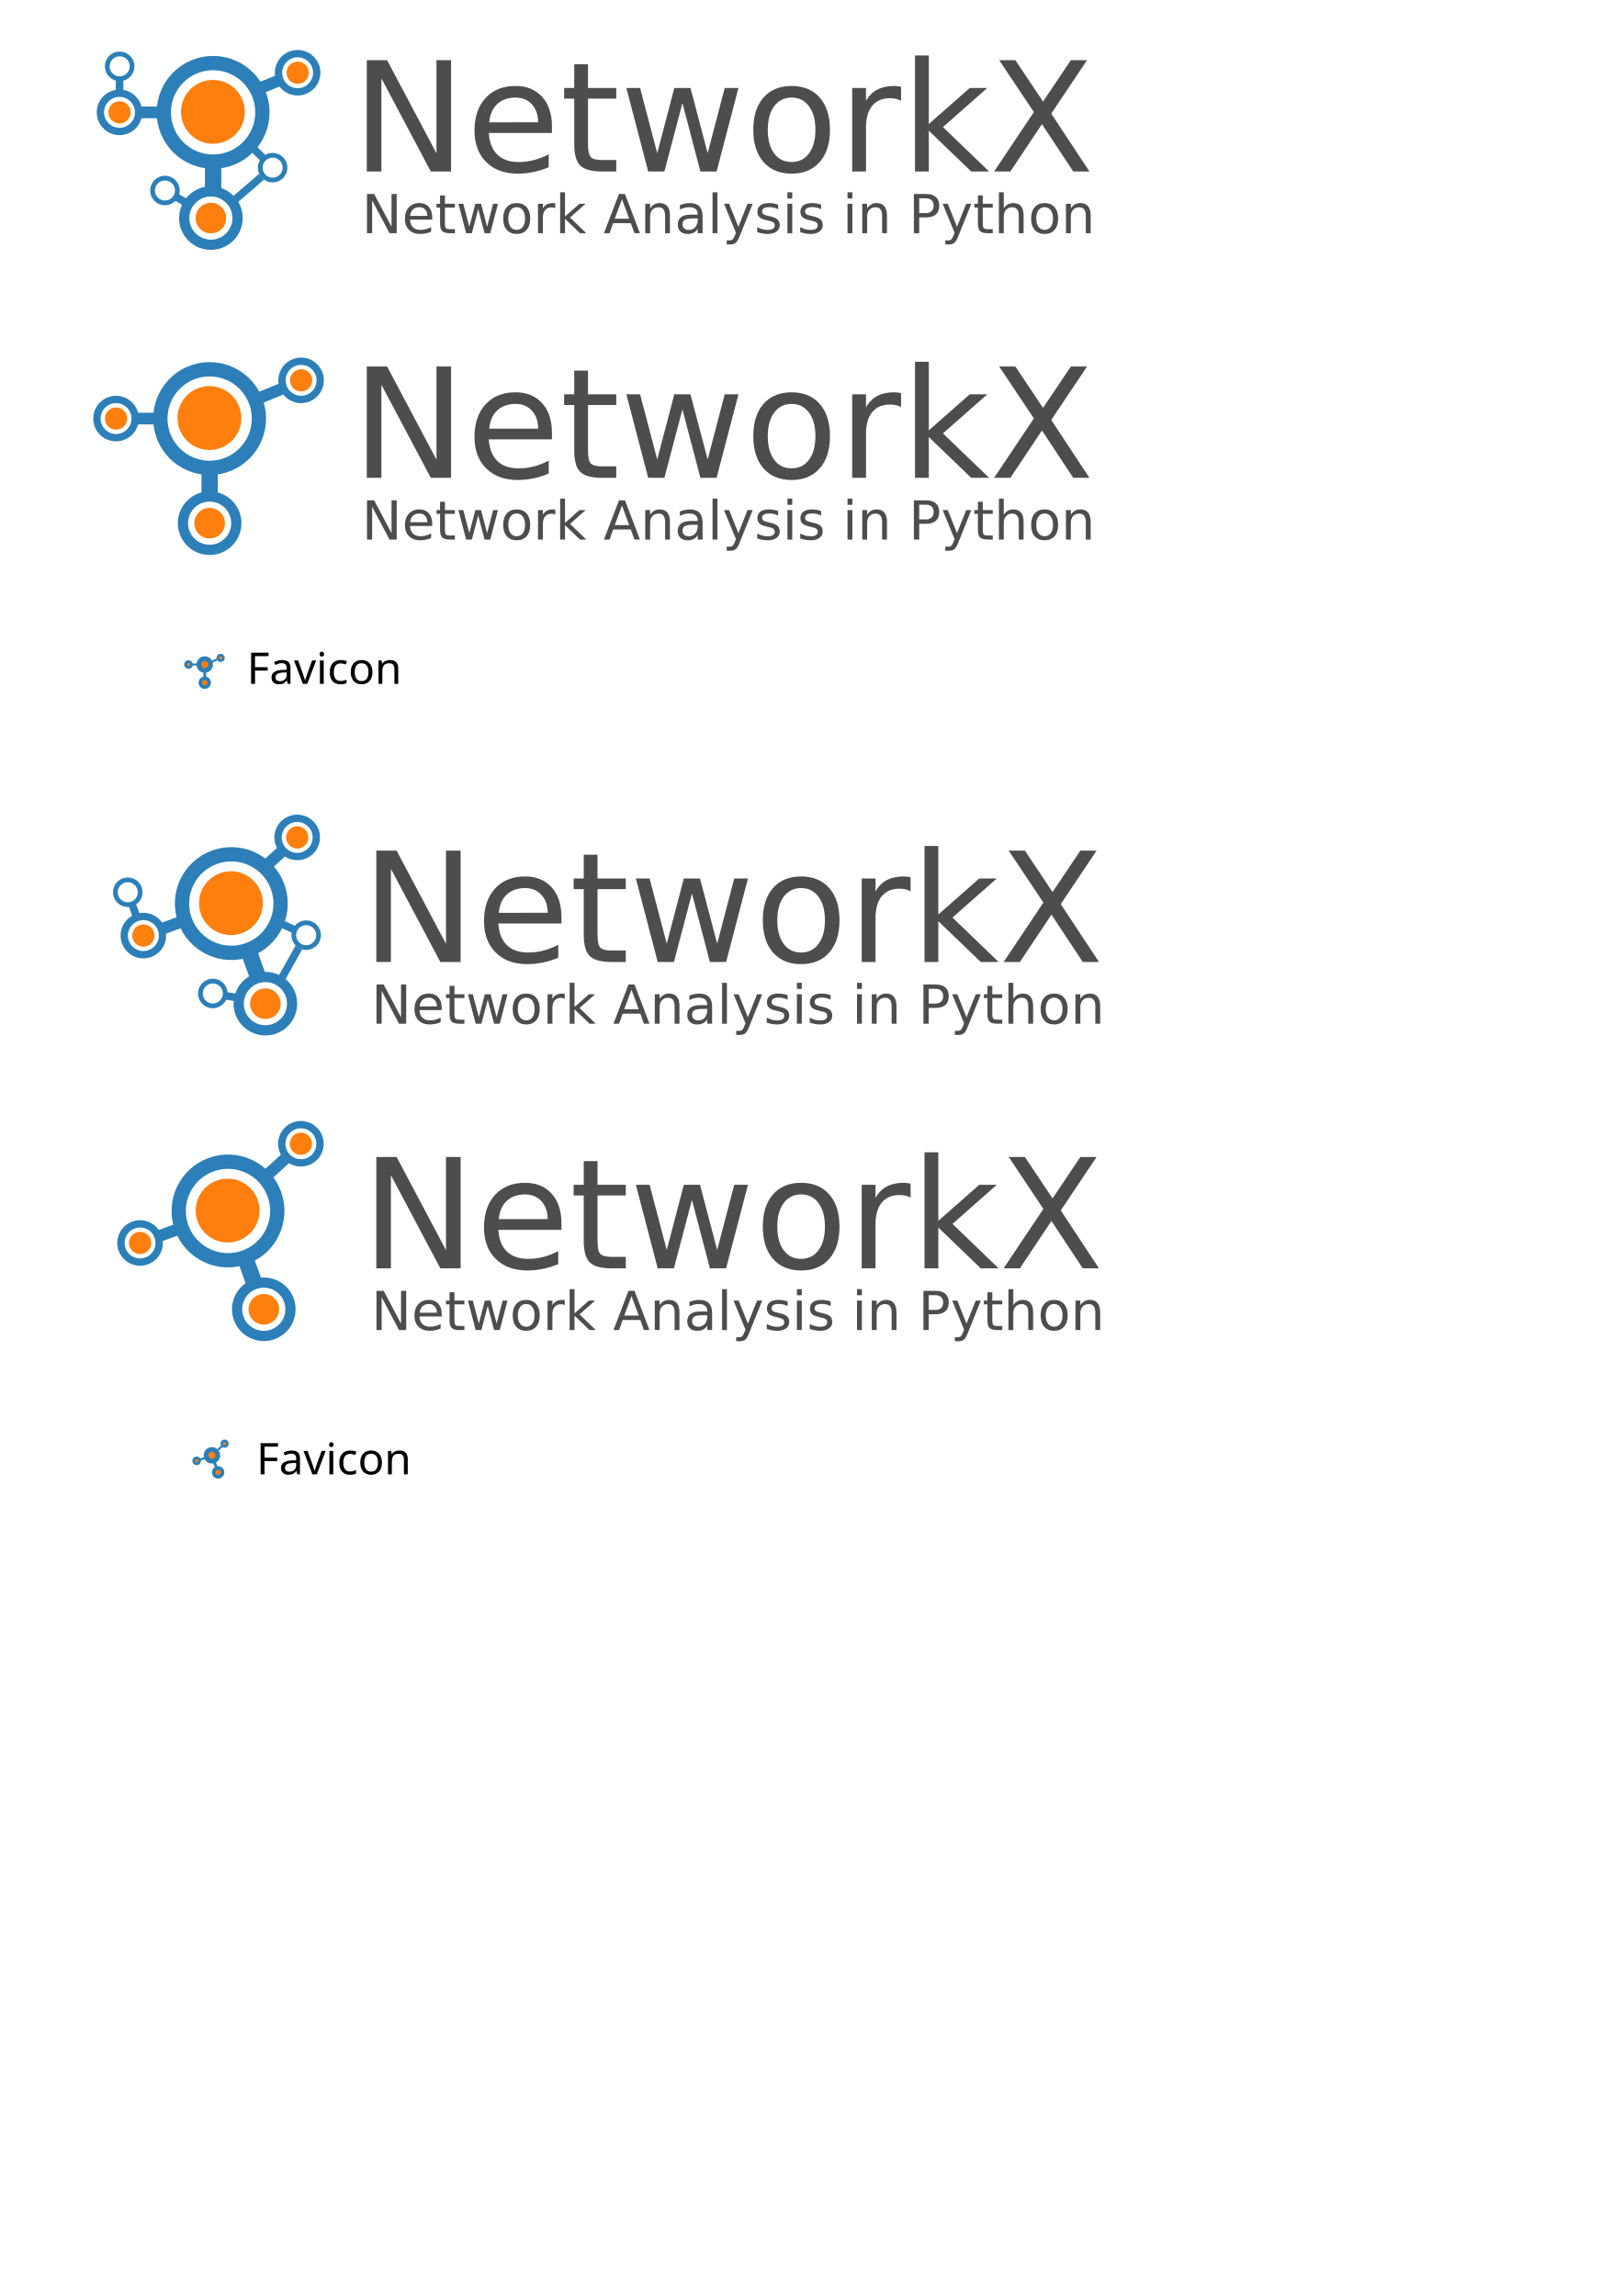
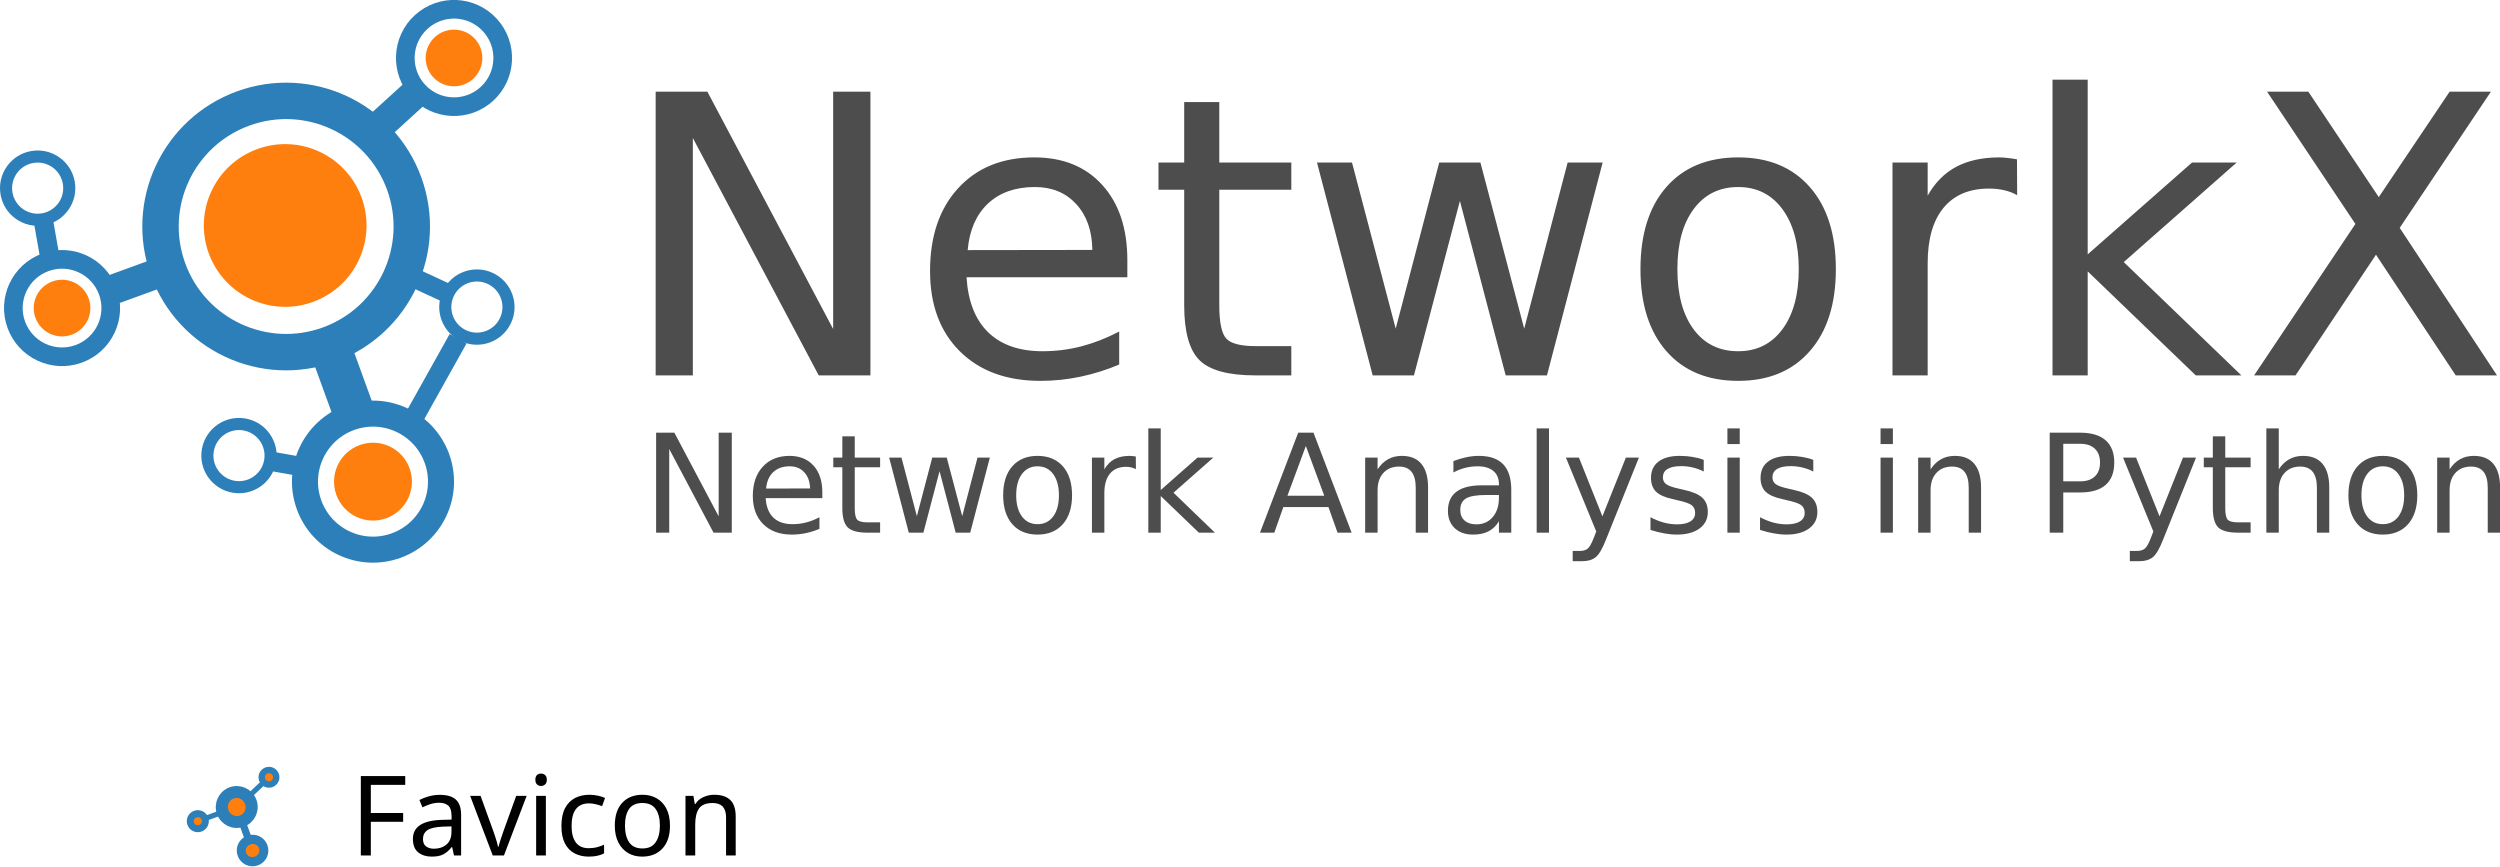
- <svg xmlns="http://www.w3.org/2000/svg" width="744.094" height="1052.362" id="svg2" version="1.1">
+ <svg xmlns="http://www.w3.org/2000/svg" width="449.616" height="155.802" id="svg2" version="1.1">
  <defs id="defs4" />
-   <g id="layer1">
-     <g id="g996" transform="translate(-2,-4.544321)">
-       <text id="text3150" y="83.149" x="163.222" style="font-style:normal;font-variant:normal;font-weight:normal;font-stretch:normal;line-height:0%;font-family:Verdana;-inkscape-font-specification:Verdana;letter-spacing:0px;word-spacing:0px;fill:#4d4d4d;fill-opacity:1;stroke:none" xml:space="preserve">
-         <tspan style="font-style:normal;font-variant:normal;font-weight:normal;font-stretch:normal;font-size:70px;line-height:1.25;font-family:'DejaVu Sans';-inkscape-font-specification:'DejaVu Sans'" y="83.149" x="163.222" id="tspan3152">NetworkX</tspan>
-       </text>
-       <text id="text3154" y="111.434" x="167.759" style="font-style:normal;font-variant:normal;font-weight:normal;font-stretch:normal;line-height:0%;font-family:Verdana;-inkscape-font-specification:Verdana;letter-spacing:0px;word-spacing:0px;fill:#4d4d4d;fill-opacity:1;stroke:none" xml:space="preserve">
-         <tspan style="font-style:normal;font-variant:normal;font-weight:normal;font-stretch:normal;font-size:24.667px;line-height:1;font-family:'DejaVu Sans';-inkscape-font-specification:'DejaVu Sans'" y="111.434" x="167.759" id="tspan3156">Network Analysis in Python</tspan>
-       </text>
-     </g>
-     <circle style="opacity:1;fill:#ff7f0e;fill-opacity:1;stroke:none;stroke-width:4.045;stroke-linecap:round;stroke-linejoin:miter;stroke-miterlimit:0;stroke-dasharray:none;stroke-dashoffset:0;stroke-opacity:1" id="circle1117" cx="95.968" cy="191.617" r="14.63" />
-     <circle style="opacity:1;fill:none;fill-opacity:1;stroke:#2c7fb8;stroke-width:6.549;stroke-linecap:round;stroke-linejoin:miter;stroke-miterlimit:0;stroke-dasharray:none;stroke-dashoffset:0;stroke-opacity:1" id="circle1119" cx="96.067" cy="191.849" r="22.591" />
-     <circle style="opacity:1;fill:none;fill-opacity:1;stroke:#2c7fb8;stroke-width:4.682;stroke-linecap:round;stroke-linejoin:miter;stroke-miterlimit:0;stroke-dasharray:none;stroke-dashoffset:0;stroke-opacity:1" id="circle1121" cx="96.067" cy="239.799" r="12.23" />
-     <circle style="opacity:1;fill:none;fill-opacity:1;stroke:#2c7fb8;stroke-width:3.354;stroke-linecap:round;stroke-linejoin:miter;stroke-miterlimit:0;stroke-dasharray:none;stroke-dashoffset:0;stroke-opacity:1" id="circle1123" cx="53.179" cy="191.849" r="8.759" />
-     <path style="fill:none;fill-opacity:1;fill-rule:evenodd;stroke:#2c7fb8;stroke-width:5.366;stroke-linecap:butt;stroke-linejoin:miter;stroke-miterlimit:4;stroke-dasharray:none;stroke-opacity:1" d="m 61.597,191.849 h 9.99" id="path1125" />
-     <path style="fill:none;fill-opacity:1;fill-rule:evenodd;stroke:#2c7fb8;stroke-width:7.492;stroke-linecap:butt;stroke-linejoin:miter;stroke-miterlimit:4;stroke-dasharray:none;stroke-opacity:1" d="m 96.067,214.412 v 13.948" id="path1129" />
-     <path id="path1133" d="m 128.924,178.289 -9.241,3.796" style="fill:none;fill-opacity:1;fill-rule:evenodd;stroke:#2c7fb8;stroke-width:5.366;stroke-linecap:butt;stroke-linejoin:miter;stroke-miterlimit:4;stroke-dasharray:none;stroke-opacity:1" />
-     <circle r="5.096" cy="191.849" cx="53.179" id="circle1155" style="opacity:1;fill:#ff7f0e;fill-opacity:1;stroke:none;stroke-width:1.409;stroke-linecap:round;stroke-linejoin:miter;stroke-miterlimit:0;stroke-dasharray:none;stroke-dashoffset:0;stroke-opacity:1" />
-     <circle r="8.759" cy="213.683" cx="-61.387" id="circle1131" style="opacity:1;fill:none;fill-opacity:1;stroke:#2c7fb8;stroke-width:3.354;stroke-linecap:round;stroke-linejoin:miter;stroke-miterlimit:0;stroke-dasharray:none;stroke-dashoffset:0;stroke-opacity:1" transform="matrix(-0.924988,0.3799964,0.3799964,0.924988,0,0)" />
-     <circle style="opacity:1;fill:#ff7f0e;fill-opacity:1;stroke:none;stroke-width:1.409;stroke-linecap:round;stroke-linejoin:miter;stroke-miterlimit:0;stroke-dasharray:none;stroke-dashoffset:0;stroke-opacity:1" id="circle1159" cx="137.981" cy="174.327" r="5.096" />
-     <circle r="7.003" cy="239.799" cx="96.067" id="circle1163" style="opacity:1;fill:#ff7f0e;fill-opacity:1;stroke:none;stroke-width:1.936;stroke-linecap:round;stroke-linejoin:miter;stroke-miterlimit:0;stroke-dasharray:none;stroke-dashoffset:0;stroke-opacity:1" />
-     <g id="g4938" transform="translate(0,2.865321)">
-       <circle style="opacity:1;fill:#ff7f0e;fill-opacity:1;stroke:none;stroke-width:4.045;stroke-linecap:round;stroke-linejoin:miter;stroke-miterlimit:0;stroke-dasharray:none;stroke-dashoffset:0;stroke-opacity:1" id="path4144-3-5" cx="97.557" cy="48.404" r="14.63" />
-       <circle style="opacity:1;fill:none;fill-opacity:1;stroke:#2c7fb8;stroke-width:6.549;stroke-linecap:round;stroke-linejoin:miter;stroke-miterlimit:0;stroke-dasharray:none;stroke-dashoffset:0;stroke-opacity:1" id="path4144" cx="97.656" cy="48.636" r="22.591" />
-       <circle style="opacity:1;fill:none;fill-opacity:1;stroke:#2c7fb8;stroke-width:4.682;stroke-linecap:round;stroke-linejoin:miter;stroke-miterlimit:0;stroke-dasharray:none;stroke-dashoffset:0;stroke-opacity:1" id="path4144-3-7" cx="96.639" cy="97.095" r="12.23" />
-       <circle style="opacity:1;fill:none;fill-opacity:1;stroke:#2c7fb8;stroke-width:3.354;stroke-linecap:round;stroke-linejoin:miter;stroke-miterlimit:0;stroke-dasharray:none;stroke-dashoffset:0;stroke-opacity:1" id="path4144-3-6" cx="54.768" cy="48.636" r="8.759" />
-       <path style="fill:none;fill-opacity:1;fill-rule:evenodd;stroke:#2c7fb8;stroke-width:5.366;stroke-linecap:butt;stroke-linejoin:miter;stroke-miterlimit:4;stroke-dasharray:none;stroke-opacity:1" d="m 63.186,48.636 h 9.99" id="path4218" />
-       <path style="fill:none;fill-opacity:1;fill-rule:evenodd;stroke:#2c7fb8;stroke-width:7.492;stroke-linecap:butt;stroke-linejoin:miter;stroke-miterlimit:4;stroke-dasharray:none;stroke-opacity:1" d="M 97.656,71.199 V 85.147" id="path4218-6" />
-       <circle transform="matrix(-0.924988,0.3799964,0.3799964,0.924988,0,0)" r="8.759" cy="80.021" cx="-114.58" id="circle1079" style="opacity:1;fill:none;fill-opacity:1;stroke:#2c7fb8;stroke-width:3.354;stroke-linecap:round;stroke-linejoin:miter;stroke-miterlimit:0;stroke-dasharray:none;stroke-dashoffset:0;stroke-opacity:1" />
-       <path id="path1081" d="m 128.606,33.677 -9.241,3.796" style="fill:none;fill-opacity:1;fill-rule:evenodd;stroke:#2c7fb8;stroke-width:5.366;stroke-linecap:butt;stroke-linejoin:miter;stroke-miterlimit:4;stroke-dasharray:none;stroke-opacity:1" />
-       <g transform="matrix(0.5727531,0.3315131,0.3315131,-0.5727531,26.34418,102.4602)" id="g1103">
-         <circle r="8.59" cy="60.835" cx="50.778" id="circle1099" style="opacity:1;fill:none;fill-opacity:1;stroke:#2c7fb8;stroke-width:3.289;stroke-linecap:round;stroke-linejoin:miter;stroke-miterlimit:0;stroke-dasharray:none;stroke-dashoffset:0;stroke-opacity:1" />
-         <path id="path1101" d="m 59.033,60.835 h 9.797" style="fill:none;fill-opacity:1;fill-rule:evenodd;stroke:#2c7fb8;stroke-width:5.262;stroke-linecap:butt;stroke-linejoin:miter;stroke-miterlimit:4;stroke-dasharray:none;stroke-opacity:1" />
-       </g>
-       <g id="g1109" transform="matrix(-0.00228724,0.6617717,0.6617717,0.00228724,14.69613,-6.208987)">
-         <circle style="opacity:1;fill:none;fill-opacity:1;stroke:#2c7fb8;stroke-width:3.289;stroke-linecap:round;stroke-linejoin:miter;stroke-miterlimit:0;stroke-dasharray:none;stroke-dashoffset:0;stroke-opacity:1" id="circle1105" cx="50.778" cy="60.835" r="8.59" />
-         <path style="fill:none;fill-opacity:1;fill-rule:evenodd;stroke:#2c7fb8;stroke-width:5.262;stroke-linecap:butt;stroke-linejoin:miter;stroke-miterlimit:4;stroke-dasharray:none;stroke-opacity:1" d="m 59.033,60.835 h 9.797" id="path1107" />
-       </g>
-       <circle transform="matrix(-0.708668,-0.7055421,-0.7055421,0.708668,0,0)" style="opacity:1;fill:none;fill-opacity:1;stroke:#2c7fb8;stroke-width:2.176;stroke-linecap:round;stroke-linejoin:miter;stroke-miterlimit:0;stroke-dasharray:none;stroke-dashoffset:0;stroke-opacity:1" id="circle1111" cx="-140.738" cy="-35.718" r="5.685" />
-       <path style="fill:none;fill-opacity:1;fill-rule:evenodd;stroke:#2c7fb8;stroke-width:3.482;stroke-linecap:butt;stroke-linejoin:miter;stroke-miterlimit:4;stroke-dasharray:none;stroke-opacity:1" d="m 121.066,70.131 -4.594,-4.574" id="path1113" />
-       <circle r="7.003" cy="97.095" cx="96.639" id="circle1165" style="opacity:1;fill:#ff7f0e;fill-opacity:1;stroke:none;stroke-width:1.936;stroke-linecap:round;stroke-linejoin:miter;stroke-miterlimit:0;stroke-dasharray:none;stroke-dashoffset:0;stroke-opacity:1" />
-       <circle r="5.096" cy="48.636" cx="54.768" id="circle1167" style="opacity:1;fill:#ff7f0e;fill-opacity:1;stroke:none;stroke-width:1.409;stroke-linecap:round;stroke-linejoin:miter;stroke-miterlimit:0;stroke-dasharray:none;stroke-dashoffset:0;stroke-opacity:1" />
-       <circle style="opacity:1;fill:#ff7f0e;fill-opacity:1;stroke:none;stroke-width:1.409;stroke-linecap:round;stroke-linejoin:miter;stroke-miterlimit:0;stroke-dasharray:none;stroke-dashoffset:0;stroke-opacity:1" id="circle1169" cx="136.392" cy="30.479" r="5.096" />
-       <path id="path1195" d="M 119.807,78.183 107.191,89.074" style="fill:none;fill-opacity:1;fill-rule:evenodd;stroke:#2c7fb8;stroke-width:3.482;stroke-linecap:butt;stroke-linejoin:miter;stroke-miterlimit:4;stroke-dasharray:none;stroke-opacity:1" />
-     </g>
-     <g transform="translate(-2,135.8669)" id="g4948">
-       <text xml:space="preserve" style="font-style:normal;font-variant:normal;font-weight:normal;font-stretch:normal;line-height:0%;font-family:Verdana;-inkscape-font-specification:Verdana;letter-spacing:0px;word-spacing:0px;fill:#4d4d4d;fill-opacity:1;stroke:none" x="163.222" y="83.149" id="text4942">
-         <tspan id="tspan4940" x="163.222" y="83.149" style="font-style:normal;font-variant:normal;font-weight:normal;font-stretch:normal;font-size:70px;line-height:1.25;font-family:'DejaVu Sans';-inkscape-font-specification:'DejaVu Sans'">NetworkX</tspan>
-       </text>
-       <text xml:space="preserve" style="font-style:normal;font-variant:normal;font-weight:normal;font-stretch:normal;line-height:0%;font-family:Verdana;-inkscape-font-specification:Verdana;letter-spacing:0px;word-spacing:0px;fill:#4d4d4d;fill-opacity:1;stroke:none" x="167.759" y="111.434" id="text4946">
-         <tspan id="tspan4944" x="167.759" y="111.434" style="font-style:normal;font-variant:normal;font-weight:normal;font-stretch:normal;font-size:24.667px;line-height:1;font-family:'DejaVu Sans';-inkscape-font-specification:'DejaVu Sans'">Network Analysis in Python</tspan>
-       </text>
-     </g>
-     <ellipse cy="455.392" cx="101.292" id="circle5038" style="opacity:1;fill:#2c7fb8;fill-opacity:1;stroke:#2c7fb8;stroke-width:3.643;stroke-linecap:round;stroke-linejoin:miter;stroke-miterlimit:0;stroke-dasharray:none;stroke-dashoffset:0;stroke-opacity:1" r="6.964" />
-     <g id="g5194" transform="matrix(0.4430985,0,0,0.4430985,-2.204615,88.89869)">
-       <circle r="6.359" cy="486.759" cx="216.736" id="circle5127" style="opacity:1;fill:#2c7fb8;fill-opacity:1;stroke:#2c7fb8;stroke-width:4.302;stroke-linecap:round;stroke-linejoin:miter;stroke-miterlimit:0;stroke-dasharray:none;stroke-dashoffset:0;stroke-opacity:1" />
-       <ellipse ry="3.705" rx="3.579" style="opacity:1;fill:#ff7f0e;fill-opacity:1;stroke:none;stroke-width:1.007;stroke-linecap:round;stroke-linejoin:miter;stroke-miterlimit:0;stroke-dasharray:none;stroke-dashoffset:0;stroke-opacity:1" id="circle5036" cx="216.736" cy="486.759" />
-       <circle style="opacity:1;fill:#2c7fb8;fill-opacity:1;stroke:#2c7fb8;stroke-width:3.242;stroke-linecap:round;stroke-linejoin:miter;stroke-miterlimit:0;stroke-dasharray:none;stroke-dashoffset:0;stroke-opacity:1" id="circle5040" cx="216.736" cy="505.55" r="4.793" />
-       <ellipse ry="2.647" rx="2.781" cy="505.55" cx="216.736" id="circle5056" style="opacity:1;fill:#ff7f0e;fill-opacity:1;stroke:none;stroke-width:0.75;stroke-linecap:round;stroke-linejoin:miter;stroke-miterlimit:0;stroke-dasharray:none;stroke-dashoffset:0;stroke-opacity:1" />
-       <circle style="opacity:1;fill:#2c7fb8;fill-opacity:1;stroke:#2c7fb8;stroke-width:2.084;stroke-linecap:round;stroke-linejoin:miter;stroke-miterlimit:0;stroke-dasharray:none;stroke-dashoffset:0;stroke-opacity:1" id="circle5042" cx="199.929" cy="486.759" r="3.433" />
-       <path style="fill:none;fill-opacity:1;fill-rule:evenodd;stroke:#2c7fb8;stroke-width:2.103;stroke-linecap:butt;stroke-linejoin:miter;stroke-miterlimit:4;stroke-dasharray:none;stroke-opacity:1" d="m 203.228,486.759 h 5.669" id="path5044" />
-       <path style="fill:none;fill-opacity:1;fill-rule:evenodd;stroke:#2c7fb8;stroke-width:2.936;stroke-linecap:butt;stroke-linejoin:miter;stroke-miterlimit:4;stroke-dasharray:none;stroke-opacity:1" d="m 216.736,493.963 v 7.103" id="path5046" />
-       <circle r="3.433" cy="532.496" cx="-33.314" id="circle5052" style="opacity:1;fill:#2c7fb8;fill-opacity:1;stroke:#2c7fb8;stroke-width:1.621;stroke-linecap:round;stroke-linejoin:miter;stroke-miterlimit:0;stroke-dasharray:none;stroke-dashoffset:0;stroke-opacity:1" transform="matrix(-0.924988,0.3799964,0.3799964,0.924988,0,0)" />
-       <path id="path5048" d="m 229.612,481.445 -5.376,2.306" style="fill:none;fill-opacity:1;fill-rule:evenodd;stroke:#2c7fb8;stroke-width:2.103;stroke-linecap:butt;stroke-linejoin:miter;stroke-miterlimit:4;stroke-dasharray:none;stroke-opacity:1" />
-       <circle r="1.653" cy="479.893" cx="233.161" id="circle5123" style="opacity:1;fill:#ff7f0e;fill-opacity:1;stroke:none;stroke-width:0.457;stroke-linecap:round;stroke-linejoin:miter;stroke-miterlimit:0;stroke-dasharray:none;stroke-dashoffset:0;stroke-opacity:1" />
-       <circle style="opacity:1;fill:#ff7f0e;fill-opacity:1;stroke:none;stroke-width:0.457;stroke-linecap:round;stroke-linejoin:miter;stroke-miterlimit:0;stroke-dasharray:none;stroke-dashoffset:0;stroke-opacity:1" id="circle5181" cx="199.929" cy="486.759" r="1.653" />
-     </g>
-     <text xml:space="preserve" style="font-style:normal;font-weight:normal;font-size:40px;line-height:1.25;font-family:sans-serif;letter-spacing:0px;word-spacing:0px;fill:#000000;fill-opacity:1;stroke:none" x="113.137" y="313.443" id="text5198">
-       <tspan id="tspan5196" x="113.137" y="313.443" style="font-size:20px">Favicon</tspan>
-     </text>
-     <g id="g996-1" transform="translate(2.361101,357.7738)">
+   <g id="layer1" transform="translate(-13.12409,-16.82687)">
+     <circle cy="455.392" cx="101.292" id="circle5038" style="opacity:1;fill:#2c7fb8;fill-opacity:1;stroke:#2c7fb8;stroke-width:3.643;stroke-linecap:round;stroke-linejoin:miter;stroke-miterlimit:0;stroke-dasharray:none;stroke-dashoffset:0;stroke-opacity:1" r="0" />
+     <g id="g996-1" transform="translate(-39.05515,1.189982)">
      <text id="text3150-8" y="83.149" x="163.222" style="font-style:normal;font-variant:normal;font-weight:normal;font-stretch:normal;line-height:0%;font-family:Verdana;-inkscape-font-specification:Verdana;letter-spacing:0px;word-spacing:0px;fill:#4d4d4d;fill-opacity:1;stroke:none" xml:space="preserve">
        <tspan style="font-style:normal;font-variant:normal;font-weight:normal;font-stretch:normal;font-size:70px;line-height:1.25;font-family:'DejaVu Sans';-inkscape-font-specification:'DejaVu Sans'" y="83.149" x="163.222" id="tspan3152-3">NetworkX</tspan>
      </text>
      <text id="text3154-4" y="111.434" x="167.759" style="font-style:normal;font-variant:normal;font-weight:normal;font-stretch:normal;line-height:0%;font-family:Verdana;-inkscape-font-specification:Verdana;letter-spacing:0px;word-spacing:0px;fill:#4d4d4d;fill-opacity:1;stroke:none" xml:space="preserve">
        <tspan style="font-style:normal;font-variant:normal;font-weight:normal;font-stretch:normal;font-size:24.667px;line-height:1;font-family:'DejaVu Sans';-inkscape-font-specification:'DejaVu Sans'" y="111.434" x="167.759" id="tspan3156-2">Network Analysis in Python</tspan>
      </text>
    </g>
-     <g id="g1084" transform="rotate(-20,104.94,543.0938)">
-       <circle r="14.63" cy="553.935" cx="100.329" id="circle1117-2" style="opacity:1;fill:#ff7f0e;fill-opacity:1;stroke:none;stroke-width:4.045;stroke-linecap:round;stroke-linejoin:miter;stroke-miterlimit:0;stroke-dasharray:none;stroke-dashoffset:0;stroke-opacity:1" />
-       <circle r="22.591" cy="554.167" cx="100.428" id="circle1119-4" style="opacity:1;fill:none;fill-opacity:1;stroke:#2c7fb8;stroke-width:6.549;stroke-linecap:round;stroke-linejoin:miter;stroke-miterlimit:0;stroke-dasharray:none;stroke-dashoffset:0;stroke-opacity:1" />
-       <circle r="12.23" cy="602.117" cx="100.428" id="circle1121-5" style="opacity:1;fill:none;fill-opacity:1;stroke:#2c7fb8;stroke-width:4.682;stroke-linecap:round;stroke-linejoin:miter;stroke-miterlimit:0;stroke-dasharray:none;stroke-dashoffset:0;stroke-opacity:1" />
-       <circle r="8.759" cy="554.167" cx="57.54" id="circle1123-1" style="opacity:1;fill:none;fill-opacity:1;stroke:#2c7fb8;stroke-width:3.354;stroke-linecap:round;stroke-linejoin:miter;stroke-miterlimit:0;stroke-dasharray:none;stroke-dashoffset:0;stroke-opacity:1" />
-       <path id="path1125-7" d="m 65.958,554.168 h 9.99" style="fill:none;fill-opacity:1;fill-rule:evenodd;stroke:#2c7fb8;stroke-width:5.366;stroke-linecap:butt;stroke-linejoin:miter;stroke-miterlimit:4;stroke-dasharray:none;stroke-opacity:1" />
-       <path id="path1129-5" d="m 100.428,576.73 v 13.948" style="fill:none;fill-opacity:1;fill-rule:evenodd;stroke:#2c7fb8;stroke-width:7.492;stroke-linecap:butt;stroke-linejoin:miter;stroke-miterlimit:4;stroke-dasharray:none;stroke-opacity:1" />
-       <path style="fill:none;fill-opacity:1;fill-rule:evenodd;stroke:#2c7fb8;stroke-width:5.366;stroke-linecap:butt;stroke-linejoin:miter;stroke-miterlimit:4;stroke-dasharray:none;stroke-opacity:1" d="m 133.285,540.607 -9.241,3.796" id="path1133-7" />
-       <circle style="opacity:1;fill:#ff7f0e;fill-opacity:1;stroke:none;stroke-width:1.409;stroke-linecap:round;stroke-linejoin:miter;stroke-miterlimit:0;stroke-dasharray:none;stroke-dashoffset:0;stroke-opacity:1" id="circle1155-1" cx="57.54" cy="554.167" r="5.096" />
-       <circle transform="matrix(-0.924988,0.3799964,0.3799964,0.924988,0,0)" style="opacity:1;fill:none;fill-opacity:1;stroke:#2c7fb8;stroke-width:3.354;stroke-linecap:round;stroke-linejoin:miter;stroke-miterlimit:0;stroke-dasharray:none;stroke-dashoffset:0;stroke-opacity:1" id="circle1131-6" cx="72.258" cy="550.48" r="8.759" />
-       <circle r="5.096" cy="536.645" cx="142.343" id="circle1159-9" style="opacity:1;fill:#ff7f0e;fill-opacity:1;stroke:none;stroke-width:1.409;stroke-linecap:round;stroke-linejoin:miter;stroke-miterlimit:0;stroke-dasharray:none;stroke-dashoffset:0;stroke-opacity:1" />
-       <circle style="opacity:1;fill:#ff7f0e;fill-opacity:1;stroke:none;stroke-width:1.936;stroke-linecap:round;stroke-linejoin:miter;stroke-miterlimit:0;stroke-dasharray:none;stroke-dashoffset:0;stroke-opacity:1" id="circle1163-8" cx="100.428" cy="602.117" r="7.003" />
-     </g>
-     <g id="g4938-1" transform="rotate(-20,1138.289,207.7244)">
-       <circle style="opacity:1;fill:#ff7f0e;fill-opacity:1;stroke:none;stroke-width:4.045;stroke-linecap:round;stroke-linejoin:miter;stroke-miterlimit:0;stroke-dasharray:none;stroke-dashoffset:0;stroke-opacity:1" id="path4144-3-5-3" cx="97.557" cy="48.404" r="14.63" />
-       <circle style="opacity:1;fill:none;fill-opacity:1;stroke:#2c7fb8;stroke-width:6.549;stroke-linecap:round;stroke-linejoin:miter;stroke-miterlimit:0;stroke-dasharray:none;stroke-dashoffset:0;stroke-opacity:1" id="path4144-3" cx="97.656" cy="48.636" r="22.591" />
-       <circle style="opacity:1;fill:none;fill-opacity:1;stroke:#2c7fb8;stroke-width:4.682;stroke-linecap:round;stroke-linejoin:miter;stroke-miterlimit:0;stroke-dasharray:none;stroke-dashoffset:0;stroke-opacity:1" id="path4144-3-7-3" cx="96.639" cy="97.095" r="12.23" />
-       <circle style="opacity:1;fill:none;fill-opacity:1;stroke:#2c7fb8;stroke-width:3.354;stroke-linecap:round;stroke-linejoin:miter;stroke-miterlimit:0;stroke-dasharray:none;stroke-dashoffset:0;stroke-opacity:1" id="path4144-3-6-7" cx="54.768" cy="48.636" r="8.759" />
-       <path style="fill:none;fill-opacity:1;fill-rule:evenodd;stroke:#2c7fb8;stroke-width:5.366;stroke-linecap:butt;stroke-linejoin:miter;stroke-miterlimit:4;stroke-dasharray:none;stroke-opacity:1" d="m 63.186,48.636 h 9.99" id="path4218-9" />
-       <path style="fill:none;fill-opacity:1;fill-rule:evenodd;stroke:#2c7fb8;stroke-width:7.492;stroke-linecap:butt;stroke-linejoin:miter;stroke-miterlimit:4;stroke-dasharray:none;stroke-opacity:1" d="M 97.656,71.199 V 85.147" id="path4218-6-8" />
-       <circle transform="matrix(-0.924988,0.3799964,0.3799964,0.924988,0,0)" r="8.759" cy="80.021" cx="-114.58" id="circle1079-6" style="opacity:1;fill:none;fill-opacity:1;stroke:#2c7fb8;stroke-width:3.354;stroke-linecap:round;stroke-linejoin:miter;stroke-miterlimit:0;stroke-dasharray:none;stroke-dashoffset:0;stroke-opacity:1" />
-       <path id="path1081-7" d="m 128.606,33.677 -9.241,3.796" style="fill:none;fill-opacity:1;fill-rule:evenodd;stroke:#2c7fb8;stroke-width:5.366;stroke-linecap:butt;stroke-linejoin:miter;stroke-miterlimit:4;stroke-dasharray:none;stroke-opacity:1" />
-       <g transform="matrix(0.5727531,0.3315131,0.3315131,-0.5727531,26.34418,102.4602)" id="g1103-0">
+     <g id="g4909" transform="translate(-41.41625,-356.5838)">
+       <circle transform="rotate(-20)" style="opacity:1;fill:#ff7f0e;fill-opacity:1;stroke:none;stroke-width:4.045;stroke-linecap:round;stroke-linejoin:miter;stroke-miterlimit:0;stroke-dasharray:none;stroke-dashoffset:0;stroke-opacity:1" id="path4144-3-5-3" cx="-42.136" cy="425.194" r="14.63" />
+       <circle transform="rotate(-20)" style="opacity:1;fill:none;fill-opacity:1;stroke:#2c7fb8;stroke-width:6.549;stroke-linecap:round;stroke-linejoin:miter;stroke-miterlimit:0;stroke-dasharray:none;stroke-dashoffset:0;stroke-opacity:1" id="path4144-3" cx="-42.037" cy="425.427" r="22.591" />
+       <circle transform="rotate(-20)" style="opacity:1;fill:none;fill-opacity:1;stroke:#2c7fb8;stroke-width:4.682;stroke-linecap:round;stroke-linejoin:miter;stroke-miterlimit:0;stroke-dasharray:none;stroke-dashoffset:0;stroke-opacity:1" id="path4144-3-7-3" cx="-43.054" cy="473.885" r="12.23" />
+       <circle transform="rotate(-20)" style="opacity:1;fill:none;fill-opacity:1;stroke:#2c7fb8;stroke-width:3.354;stroke-linecap:round;stroke-linejoin:miter;stroke-miterlimit:0;stroke-dasharray:none;stroke-dashoffset:0;stroke-opacity:1" id="path4144-3-6-7" cx="-84.925" cy="425.427" r="8.759" />
+       <path style="fill:none;fill-opacity:1;fill-rule:evenodd;stroke:#2c7fb8;stroke-width:5.366;stroke-linecap:butt;stroke-linejoin:miter;stroke-miterlimit:4;stroke-dasharray:none;stroke-opacity:1" d="m 73.611,425.937 9.388,-3.417" id="path4218-9" />
+       <path style="fill:none;fill-opacity:1;fill-rule:evenodd;stroke:#2c7fb8;stroke-width:7.492;stroke-linecap:butt;stroke-linejoin:miter;stroke-miterlimit:4;stroke-dasharray:none;stroke-opacity:1" d="m 113.72,435.349 4.771,13.107" id="path4218-6-8" />
+       <circle transform="matrix(-0.7392379,0.6734444,0.6734444,0.7392379,0,0)" r="8.759" cy="375.465" cx="157.814" id="circle1079-6" style="opacity:1;fill:none;fill-opacity:1;stroke:#2c7fb8;stroke-width:3.354;stroke-linecap:round;stroke-linejoin:miter;stroke-miterlimit:0;stroke-dasharray:none;stroke-dashoffset:0;stroke-opacity:1" />
+       <path id="path1081-7" d="m 129.97,389.505 -7.385,6.728" style="fill:none;fill-opacity:1;fill-rule:evenodd;stroke:#2c7fb8;stroke-width:5.366;stroke-linecap:butt;stroke-linejoin:miter;stroke-miterlimit:4;stroke-dasharray:none;stroke-opacity:1" />
+       <g transform="matrix(0.651596,0.1156274,0.1156274,-0.651596,57.40016,489.1158)" id="g1103-0">
        <circle r="8.59" cy="60.835" cx="50.778" id="circle1099-4" style="opacity:1;fill:none;fill-opacity:1;stroke:#2c7fb8;stroke-width:3.289;stroke-linecap:round;stroke-linejoin:miter;stroke-miterlimit:0;stroke-dasharray:none;stroke-dashoffset:0;stroke-opacity:1" />
        <path id="path1101-8" d="m 59.033,60.835 h 9.797" style="fill:none;fill-opacity:1;fill-rule:evenodd;stroke:#2c7fb8;stroke-width:5.262;stroke-linecap:butt;stroke-linejoin:miter;stroke-miterlimit:4;stroke-dasharray:none;stroke-opacity:1" />
      </g>
-       <g id="g1109-4" transform="matrix(-0.00228724,0.6617717,0.6617717,0.00228724,14.69613,-6.208987)">
+       <g id="g1109-4" transform="matrix(0.1145481,0.6517866,0.6517866,-0.1145481,15.84535,381.1193)">
        <circle style="opacity:1;fill:none;fill-opacity:1;stroke:#2c7fb8;stroke-width:3.289;stroke-linecap:round;stroke-linejoin:miter;stroke-miterlimit:0;stroke-dasharray:none;stroke-dashoffset:0;stroke-opacity:1" id="circle1105-8" cx="50.778" cy="60.835" r="8.59" />
        <path style="fill:none;fill-opacity:1;fill-rule:evenodd;stroke:#2c7fb8;stroke-width:5.262;stroke-linecap:butt;stroke-linejoin:miter;stroke-miterlimit:4;stroke-dasharray:none;stroke-opacity:1" d="m 59.033,60.835 h 9.797" id="path1107-1" />
      </g>
-       <circle transform="matrix(-0.708668,-0.7055421,-0.7055421,0.708668,0,0)" style="opacity:1;fill:none;fill-opacity:1;stroke:#2c7fb8;stroke-width:2.176;stroke-linecap:round;stroke-linejoin:miter;stroke-miterlimit:0;stroke-dasharray:none;stroke-dashoffset:0;stroke-opacity:1" id="circle1111-6" cx="-140.738" cy="-35.718" r="5.685" />
-       <path style="fill:none;fill-opacity:1;fill-rule:evenodd;stroke:#2c7fb8;stroke-width:3.482;stroke-linecap:butt;stroke-linejoin:miter;stroke-miterlimit:4;stroke-dasharray:none;stroke-opacity:1" d="m 121.066,70.131 -4.594,-4.574" id="path1113-8" />
-       <circle r="7.003" cy="97.095" cx="96.639" id="circle1165-5" style="opacity:1;fill:#ff7f0e;fill-opacity:1;stroke:none;stroke-width:1.936;stroke-linecap:round;stroke-linejoin:miter;stroke-miterlimit:0;stroke-dasharray:none;stroke-dashoffset:0;stroke-opacity:1" />
-       <circle r="5.096" cy="48.636" cx="54.768" id="circle1167-2" style="opacity:1;fill:#ff7f0e;fill-opacity:1;stroke:none;stroke-width:1.409;stroke-linecap:round;stroke-linejoin:miter;stroke-miterlimit:0;stroke-dasharray:none;stroke-dashoffset:0;stroke-opacity:1" />
-       <circle style="opacity:1;fill:#ff7f0e;fill-opacity:1;stroke:none;stroke-width:1.409;stroke-linecap:round;stroke-linejoin:miter;stroke-miterlimit:0;stroke-dasharray:none;stroke-dashoffset:0;stroke-opacity:1" id="circle1169-1" cx="136.392" cy="30.479" r="5.096" />
-       <path id="path1195-9" d="M 119.807,78.183 107.191,89.074" style="fill:none;fill-opacity:1;fill-rule:evenodd;stroke:#2c7fb8;stroke-width:3.482;stroke-linecap:butt;stroke-linejoin:miter;stroke-miterlimit:4;stroke-dasharray:none;stroke-opacity:1" />
+       <circle transform="matrix(-0.9072397,-0.420614,-0.420614,0.9072397,0,0)" style="opacity:1;fill:none;fill-opacity:1;stroke:#2c7fb8;stroke-width:2.176;stroke-linecap:round;stroke-linejoin:miter;stroke-miterlimit:0;stroke-dasharray:none;stroke-dashoffset:0;stroke-opacity:1" id="circle1111-6" cx="-307.584" cy="329.861" r="5.685" />
+       <path style="fill:none;fill-opacity:1;fill-rule:evenodd;stroke:#2c7fb8;stroke-width:3.482;stroke-linecap:butt;stroke-linejoin:miter;stroke-miterlimit:4;stroke-dasharray:none;stroke-opacity:1" d="m 135.352,426.339 -5.882,-2.727" id="path1113-8" />
+       <circle transform="rotate(-20)" r="7.003" cy="473.885" cx="-43.054" id="circle1165-5" style="opacity:1;fill:#ff7f0e;fill-opacity:1;stroke:none;stroke-width:1.936;stroke-linecap:round;stroke-linejoin:miter;stroke-miterlimit:0;stroke-dasharray:none;stroke-dashoffset:0;stroke-opacity:1" />
+       <circle transform="rotate(-20)" r="5.096" cy="425.427" cx="-84.925" id="circle1167-2" style="opacity:1;fill:#ff7f0e;fill-opacity:1;stroke:none;stroke-width:1.409;stroke-linecap:round;stroke-linejoin:miter;stroke-miterlimit:0;stroke-dasharray:none;stroke-dashoffset:0;stroke-opacity:1" />
+       <circle transform="rotate(-20)" style="opacity:1;fill:#ff7f0e;fill-opacity:1;stroke:none;stroke-width:1.409;stroke-linecap:round;stroke-linejoin:miter;stroke-miterlimit:0;stroke-dasharray:none;stroke-dashoffset:0;stroke-opacity:1" id="circle1169-1" cx="-3.301" cy="407.269" r="5.096" />
+       <path id="path1195-9" d="m 136.923,434.336 -8.13,14.549" style="fill:none;fill-opacity:1;fill-rule:evenodd;stroke:#2c7fb8;stroke-width:3.482;stroke-linecap:butt;stroke-linejoin:miter;stroke-miterlimit:4;stroke-dasharray:none;stroke-opacity:1" />
    </g>
-     <g transform="translate(2.361101,498.185)" id="g4948-9">
-       <text xml:space="preserve" style="font-style:normal;font-variant:normal;font-weight:normal;font-stretch:normal;line-height:0%;font-family:Verdana;-inkscape-font-specification:Verdana;letter-spacing:0px;word-spacing:0px;fill:#4d4d4d;fill-opacity:1;stroke:none" x="163.222" y="83.149" id="text4942-6">
-         <tspan id="tspan4940-0" x="163.222" y="83.149" style="font-style:normal;font-variant:normal;font-weight:normal;font-stretch:normal;font-size:70px;line-height:1.25;font-family:'DejaVu Sans';-inkscape-font-specification:'DejaVu Sans'">NetworkX</tspan>
-       </text>
-       <text xml:space="preserve" style="font-style:normal;font-variant:normal;font-weight:normal;font-stretch:normal;line-height:0%;font-family:Verdana;-inkscape-font-specification:Verdana;letter-spacing:0px;word-spacing:0px;fill:#4d4d4d;fill-opacity:1;stroke:none" x="167.759" y="111.434" id="text4946-6">
-         <tspan id="tspan4944-4" x="167.759" y="111.434" style="font-style:normal;font-variant:normal;font-weight:normal;font-stretch:normal;font-size:24.667px;line-height:1;font-family:'DejaVu Sans';-inkscape-font-specification:'DejaVu Sans'">Network Analysis in Python</tspan>
-       </text>
-     </g>
-     <g id="g5194-9" transform="matrix(0.4163764,-0.1515486,0.1515486,0.4163764,-66.89588,497.2119)">
+     <g id="g5194-9" transform="matrix(0.4163764,-0.1515486,0.1515486,0.4163764,-108.3121,-7.864378)">
      <circle r="6.359" cy="486.759" cx="216.736" id="circle5127-9" style="opacity:1;fill:#2c7fb8;fill-opacity:1;stroke:#2c7fb8;stroke-width:4.302;stroke-linecap:round;stroke-linejoin:miter;stroke-miterlimit:0;stroke-dasharray:none;stroke-dashoffset:0;stroke-opacity:1" />
      <ellipse ry="3.705" rx="3.579" style="opacity:1;fill:#ff7f0e;fill-opacity:1;stroke:none;stroke-width:1.007;stroke-linecap:round;stroke-linejoin:miter;stroke-miterlimit:0;stroke-dasharray:none;stroke-dashoffset:0;stroke-opacity:1" id="circle5036-0" cx="216.736" cy="486.759" />
      <circle style="opacity:1;fill:#2c7fb8;fill-opacity:1;stroke:#2c7fb8;stroke-width:3.242;stroke-linecap:round;stroke-linejoin:miter;stroke-miterlimit:0;stroke-dasharray:none;stroke-dashoffset:0;stroke-opacity:1" id="circle5040-8" cx="216.736" cy="505.55" r="4.793" />
      <ellipse ry="2.647" rx="2.781" cy="505.55" cx="216.736" id="circle5056-9" style="opacity:1;fill:#ff7f0e;fill-opacity:1;stroke:none;stroke-width:0.75;stroke-linecap:round;stroke-linejoin:miter;stroke-miterlimit:0;stroke-dasharray:none;stroke-dashoffset:0;stroke-opacity:1" />
      <circle style="opacity:1;fill:#2c7fb8;fill-opacity:1;stroke:#2c7fb8;stroke-width:2.084;stroke-linecap:round;stroke-linejoin:miter;stroke-miterlimit:0;stroke-dasharray:none;stroke-dashoffset:0;stroke-opacity:1" id="circle5042-3" cx="199.929" cy="486.759" r="3.433" />
      <path style="fill:none;fill-opacity:1;fill-rule:evenodd;stroke:#2c7fb8;stroke-width:2.103;stroke-linecap:butt;stroke-linejoin:miter;stroke-miterlimit:4;stroke-dasharray:none;stroke-opacity:1" d="m 203.228,486.759 h 5.669" id="path5044-1" />
      <path style="fill:none;fill-opacity:1;fill-rule:evenodd;stroke:#2c7fb8;stroke-width:2.936;stroke-linecap:butt;stroke-linejoin:miter;stroke-miterlimit:4;stroke-dasharray:none;stroke-opacity:1" d="m 216.736,493.963 v 7.103" id="path5046-4" />
      <circle r="3.433" cy="532.496" cx="-33.314" id="circle5052-8" style="opacity:1;fill:#2c7fb8;fill-opacity:1;stroke:#2c7fb8;stroke-width:1.621;stroke-linecap:round;stroke-linejoin:miter;stroke-miterlimit:0;stroke-dasharray:none;stroke-dashoffset:0;stroke-opacity:1" transform="matrix(-0.924988,0.3799964,0.3799964,0.924988,0,0)" />
      <path id="path5048-9" d="m 229.612,481.445 -5.376,2.306" style="fill:none;fill-opacity:1;fill-rule:evenodd;stroke:#2c7fb8;stroke-width:2.103;stroke-linecap:butt;stroke-linejoin:miter;stroke-miterlimit:4;stroke-dasharray:none;stroke-opacity:1" />
      <circle r="1.653" cy="479.893" cx="233.161" id="circle5123-6" style="opacity:1;fill:#ff7f0e;fill-opacity:1;stroke:none;stroke-width:0.457;stroke-linecap:round;stroke-linejoin:miter;stroke-miterlimit:0;stroke-dasharray:none;stroke-dashoffset:0;stroke-opacity:1" />
      <circle style="opacity:1;fill:#ff7f0e;fill-opacity:1;stroke:none;stroke-width:0.457;stroke-linecap:round;stroke-linejoin:miter;stroke-miterlimit:0;stroke-dasharray:none;stroke-dashoffset:0;stroke-opacity:1" id="circle5181-7" cx="199.929" cy="486.759" r="1.653" />
    </g>
-     <text xml:space="preserve" style="font-style:normal;font-weight:normal;font-size:40px;line-height:1.25;font-family:sans-serif;letter-spacing:0px;word-spacing:0px;fill:#000000;fill-opacity:1;stroke:none" x="117.498" y="675.761" id="text5198-7">
-       <tspan id="tspan5196-3" x="117.498" y="675.761" style="font-size:20px">Favicon</tspan>
+     <text xml:space="preserve" style="font-style:normal;font-weight:normal;font-size:40px;line-height:1.25;font-family:sans-serif;letter-spacing:0px;word-spacing:0px;fill:#000000;fill-opacity:1;stroke:none" x="76.082" y="170.685" id="text5198-7">
+       <tspan id="tspan5196-3" x="76.082" y="170.685" style="font-size:20px">Favicon</tspan>
    </text>
  </g>
</svg>
